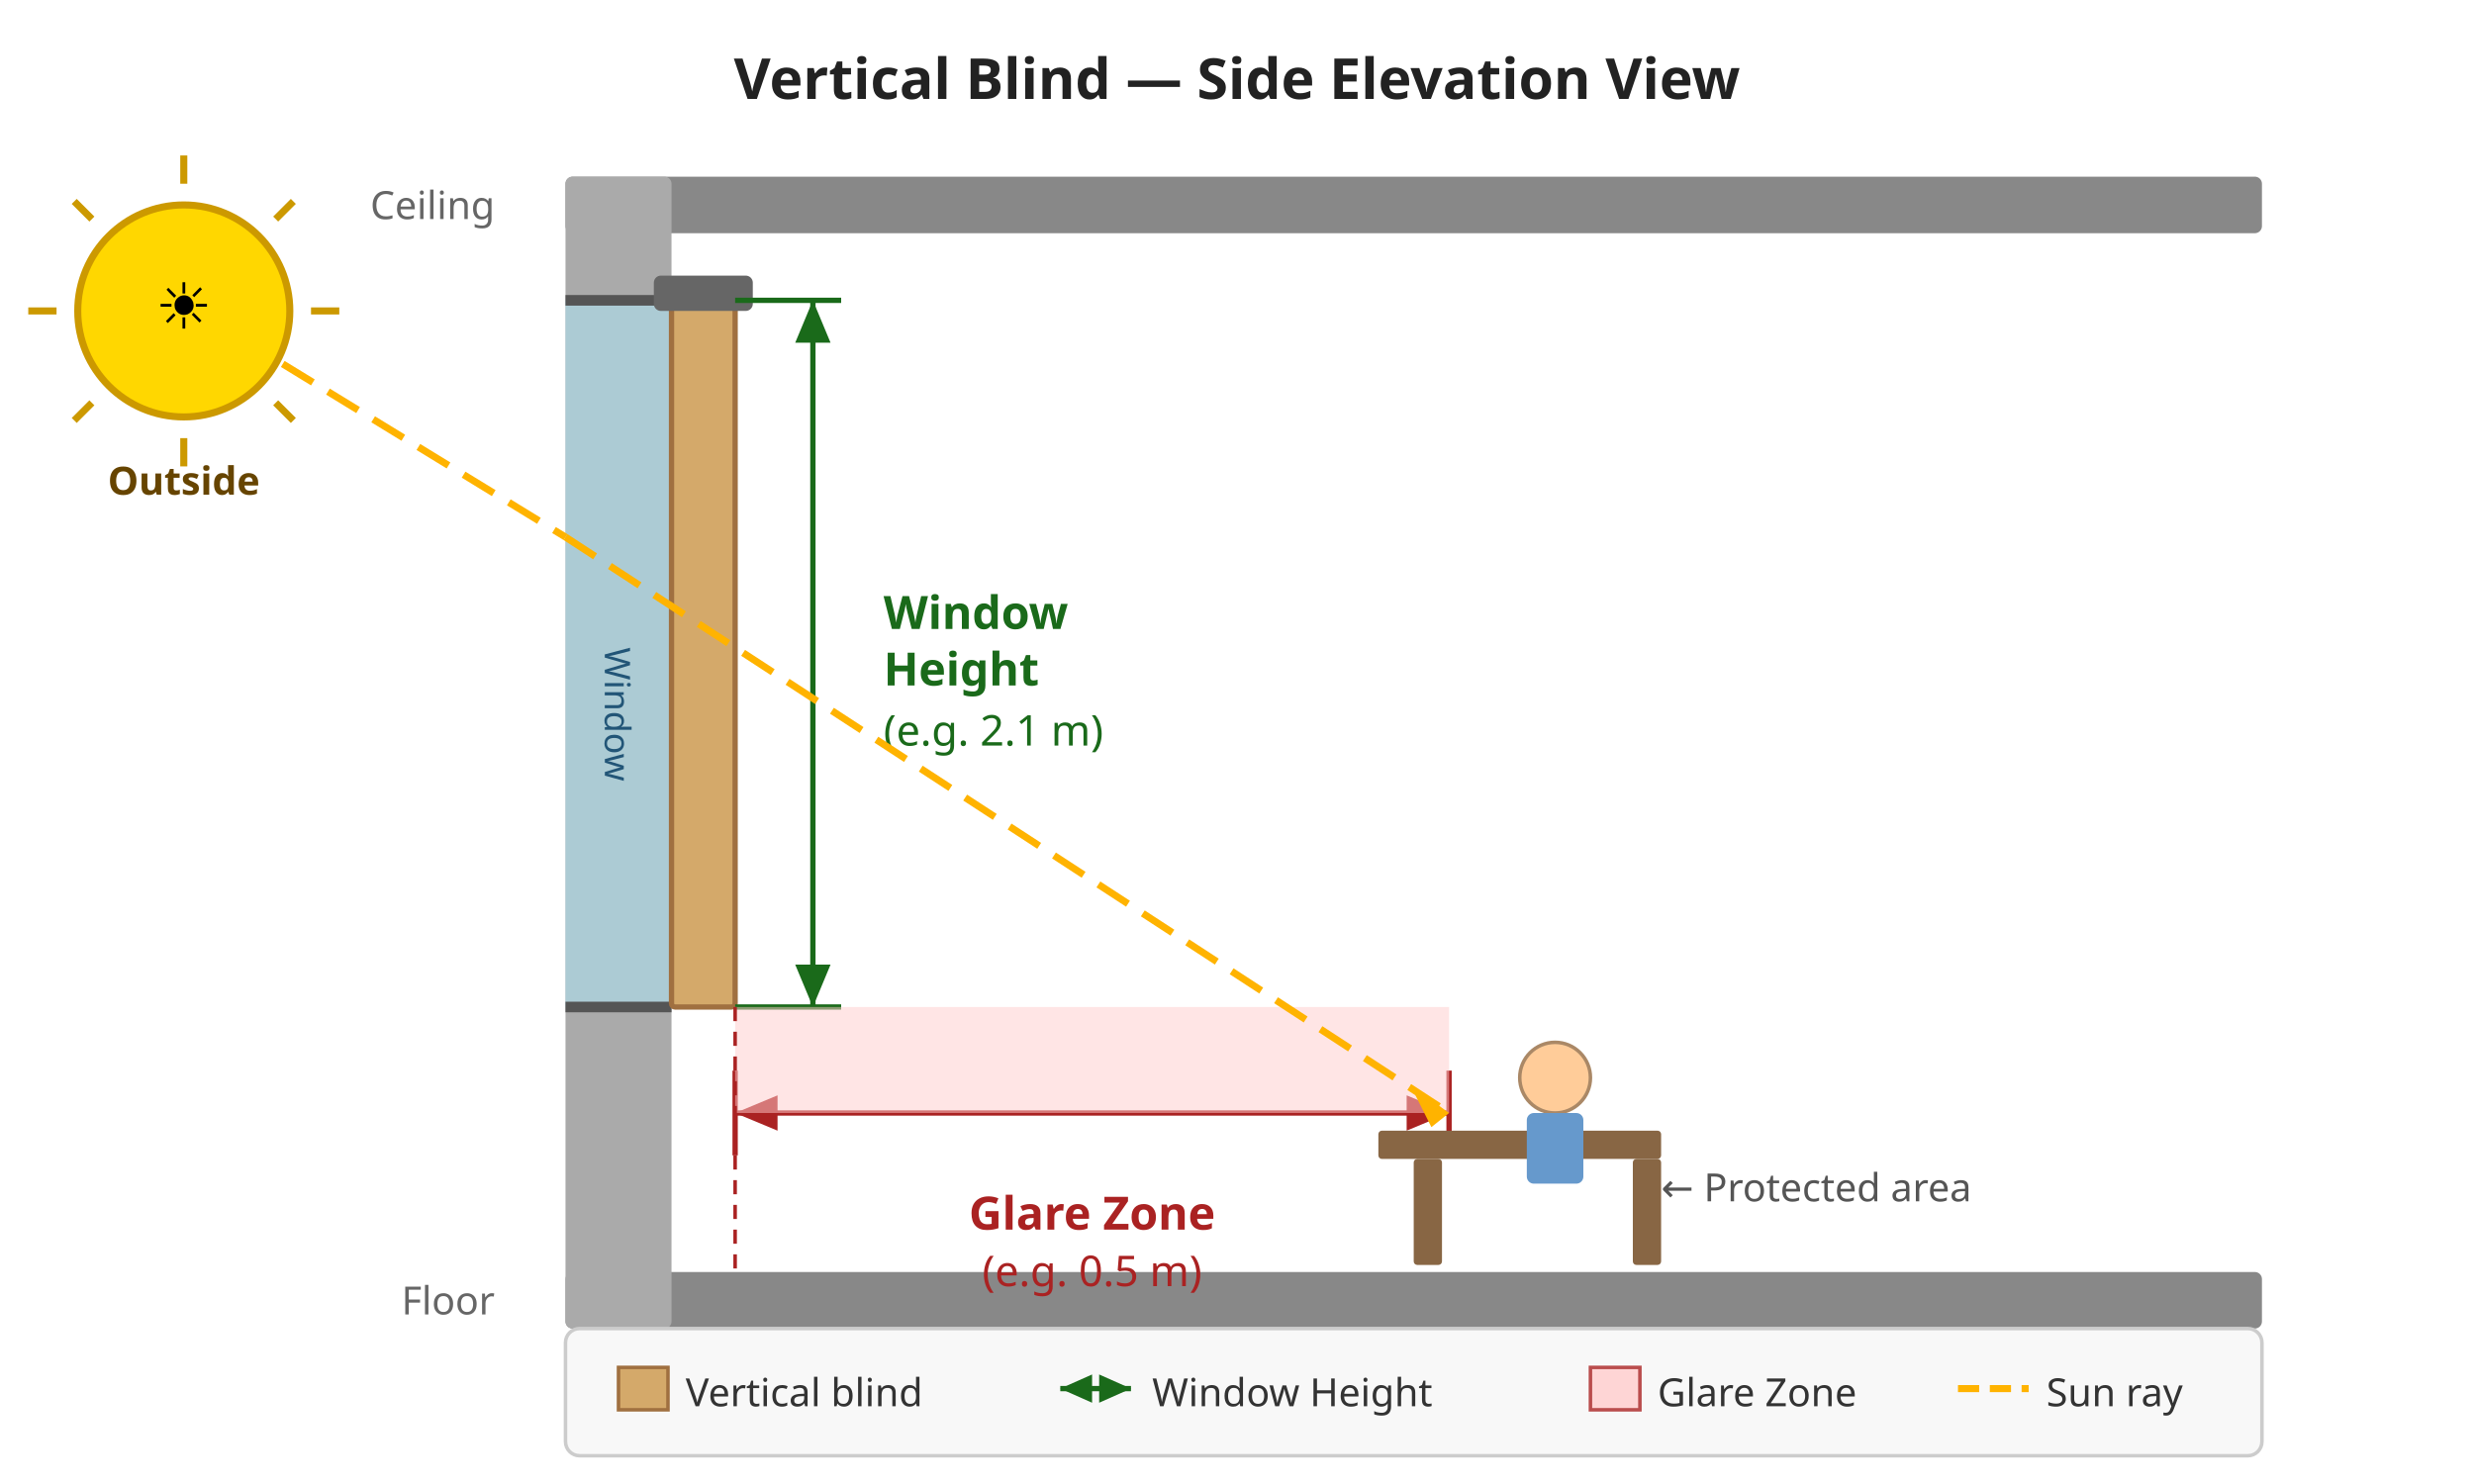
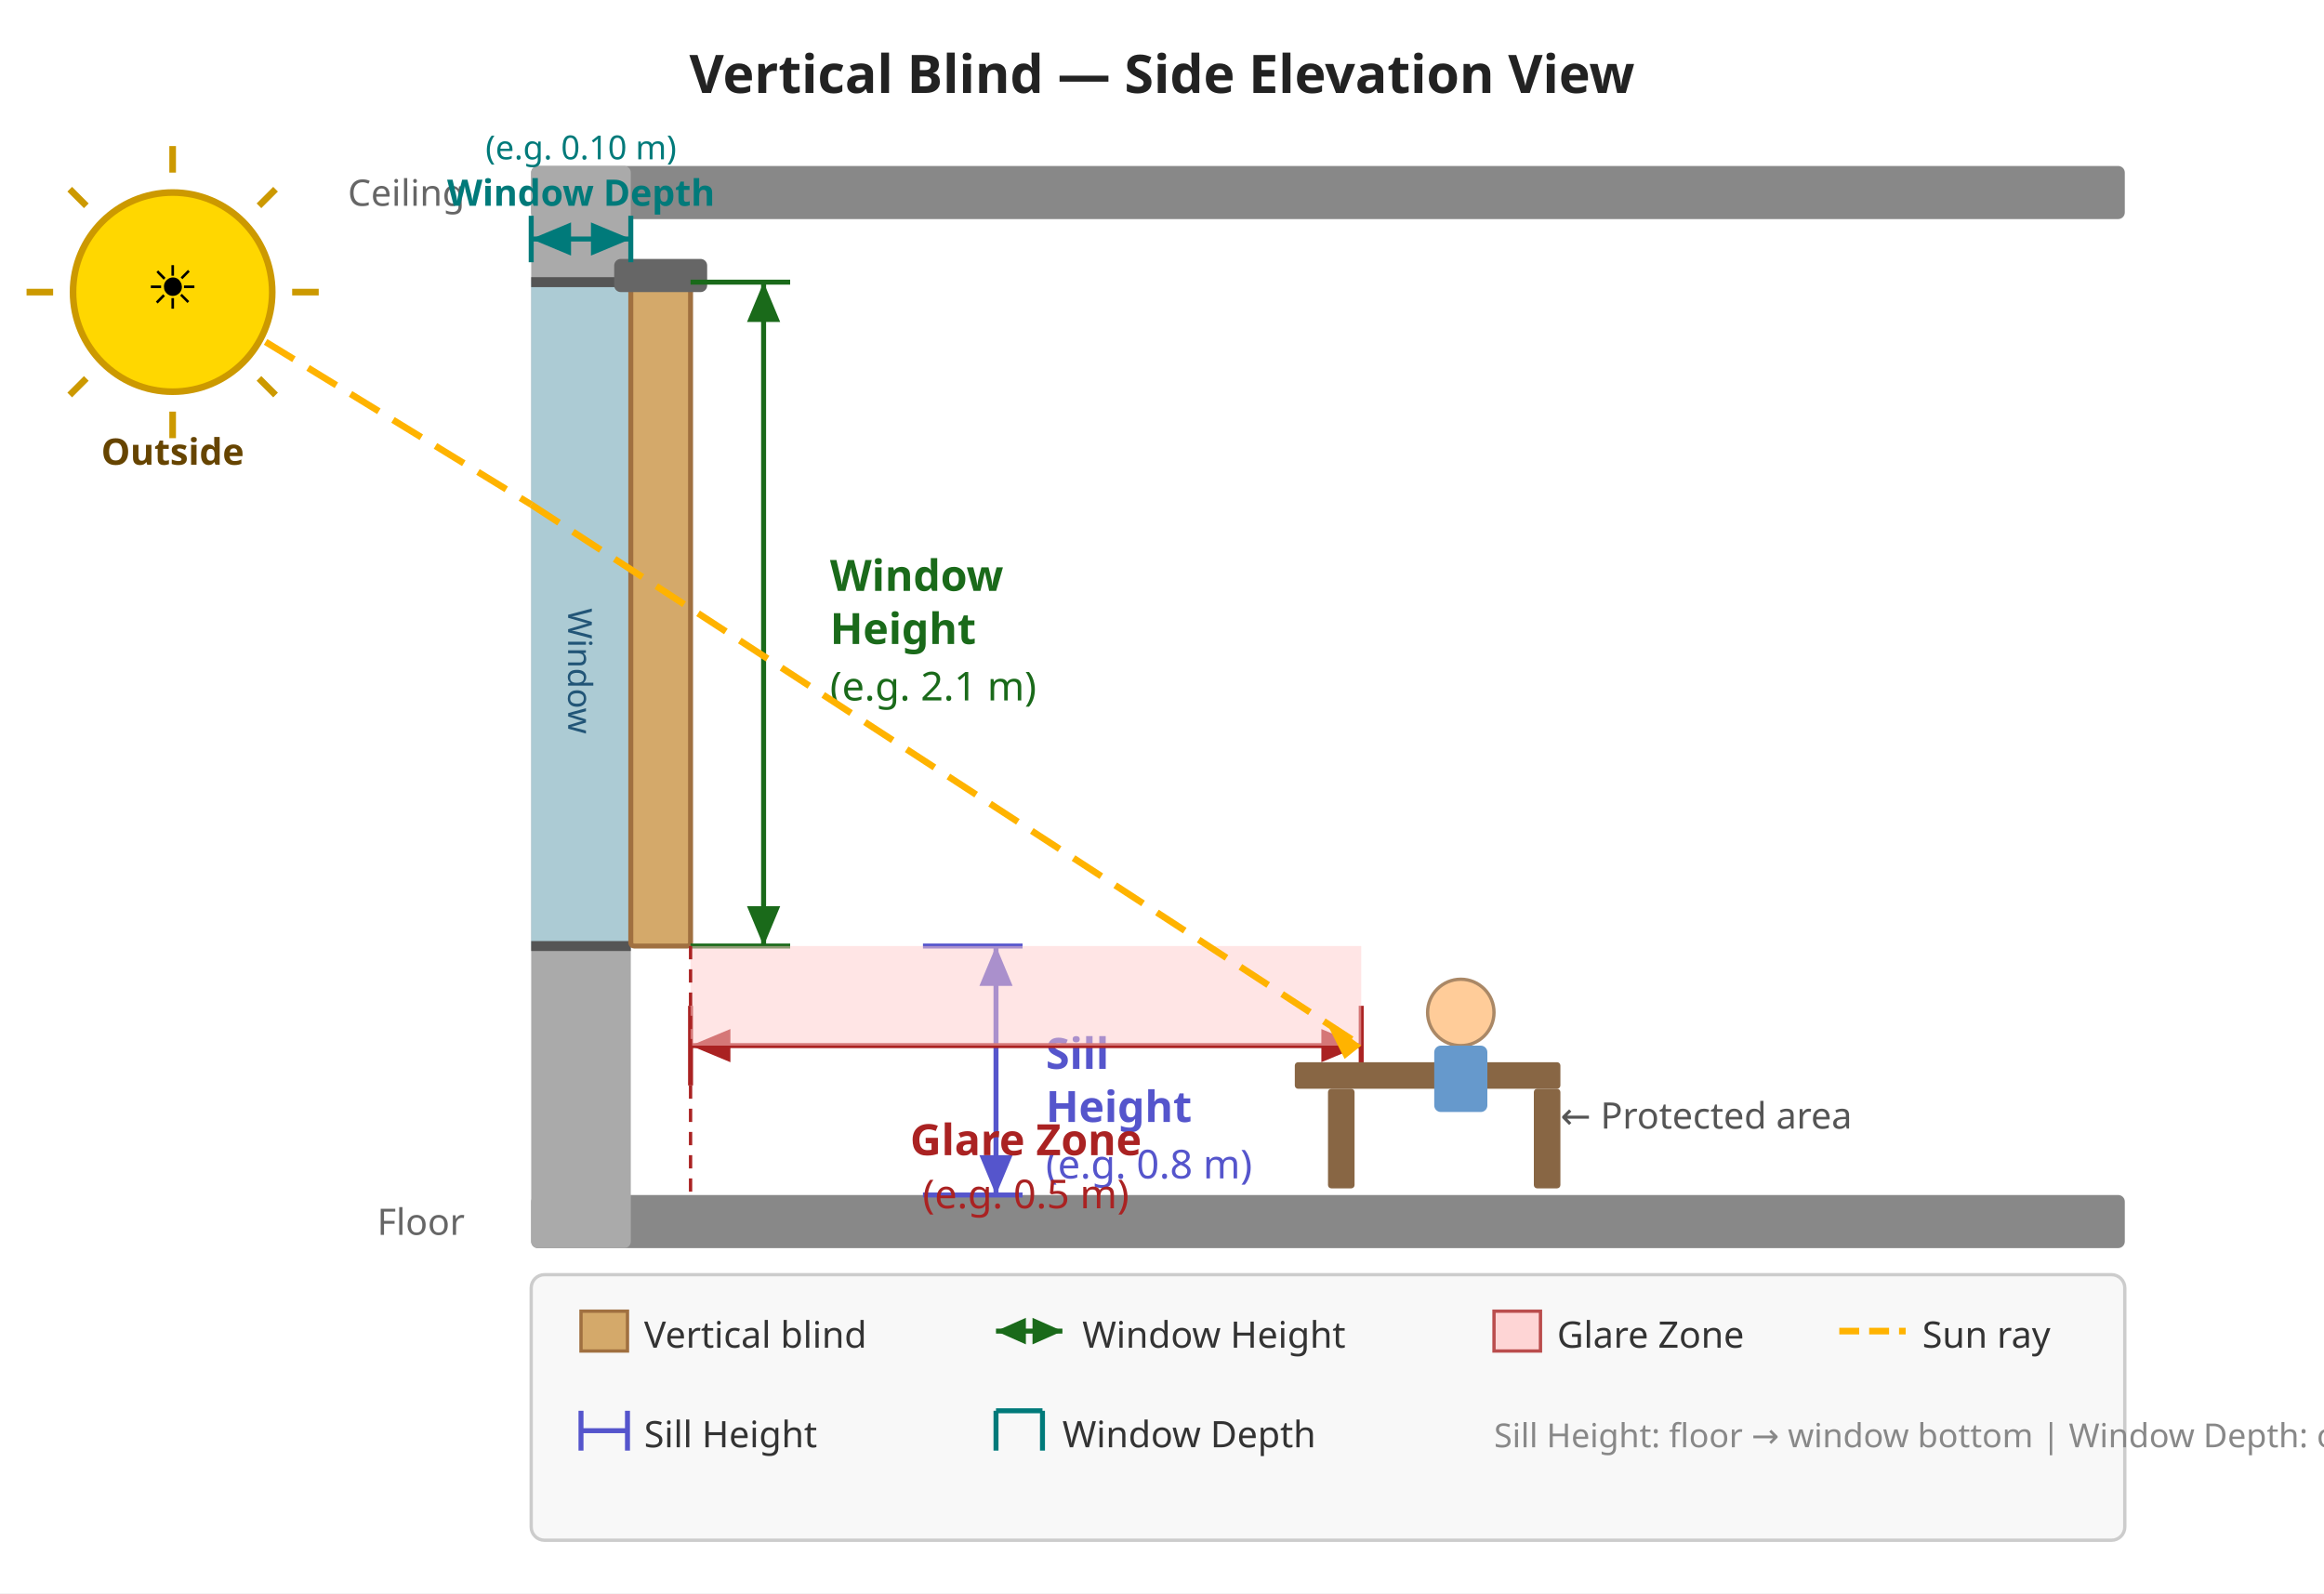
- <svg xmlns="http://www.w3.org/2000/svg" viewBox="-100 0 700 420" width="700" height="420" font-family="sans-serif">
-   <rect x="-100" width="700" height="420" fill="white" />
+ <svg xmlns="http://www.w3.org/2000/svg" viewBox="-100 0 700 480" width="700" height="480" font-family="sans-serif">
+   <rect x="-100" width="700" height="480" fill="white" />
  <text x="250" y="28" text-anchor="middle" font-size="16" font-weight="bold" fill="#222">Vertical Blind — Side Elevation View</text>
  <rect x="60" y="50" width="480" height="16" fill="#888" rx="2" />
  <text x="40" y="62" text-anchor="end" font-size="11" fill="#666">Ceiling</text>
  <rect x="60" y="360" width="480" height="16" fill="#888" rx="2" />
  <text x="40" y="372" text-anchor="end" font-size="11" fill="#666">Floor</text>
  <rect x="60" y="50" width="30" height="326" fill="#aaa" rx="2" />
  <rect x="60" y="85" width="30" height="200" fill="#add8e6" opacity="0.7" />
  <text x="75" y="190" text-anchor="middle" font-size="10" fill="#225577" writing-mode="tb">Window</text>
  <line x1="60" y1="85" x2="90" y2="85" stroke="#555" stroke-width="3" />
  <line x1="60" y1="285" x2="90" y2="285" stroke="#555" stroke-width="3" />
  <rect x="90" y="85" width="18" height="200" fill="#d4a96a" stroke="#a07040" stroke-width="1.5" rx="1" />
  <rect x="85" y="78" width="28" height="10" fill="#666" rx="2" />
  <line x1="130" y1="85" x2="130" y2="285" stroke="#1a6a1a" stroke-width="1.5" />
  <polygon points="130,85 125,97 135,97" fill="#1a6a1a" />
  <polygon points="130,285 125,273 135,273" fill="#1a6a1a" />
  <line x1="108" y1="85" x2="138" y2="85" stroke="#1a6a1a" stroke-width="1.5" />
  <line x1="108" y1="285" x2="138" y2="285" stroke="#1a6a1a" stroke-width="1.5" />
  <text x="150" y="178" font-size="13" fill="#1a6a1a" font-weight="bold">Window</text>
  <text x="150" y="194" font-size="13" fill="#1a6a1a" font-weight="bold">Height</text>
  <text x="150" y="211" font-size="12" fill="#1a6a1a">(e.g. 2.1 m)</text>
+   <line x1="200" y1="285" x2="200" y2="360" stroke="#5555cc" stroke-width="1.5" />
+   <polygon points="200,285 195,297 205,297" fill="#5555cc" />
+   <polygon points="200,360 195,348 205,348" fill="#5555cc" />
+   <line x1="178" y1="285" x2="208" y2="285" stroke="#5555cc" stroke-width="1.5" />
+   <line x1="178" y1="360" x2="208" y2="360" stroke="#5555cc" stroke-width="1.5" />
+   <text x="215" y="322" font-size="13" fill="#5555cc" font-weight="bold">Sill</text>
+   <text x="215" y="338" font-size="13" fill="#5555cc" font-weight="bold">Height</text>
+   <text x="215" y="355" font-size="12" fill="#5555cc">(e.g. 0.8 m)</text>
+   <line x1="60" y1="72" x2="90" y2="72" stroke="#007a7a" stroke-width="1.5" />
+   <polygon points="60,72 72,67 72,77" fill="#007a7a" />
+   <polygon points="90,72 78,67 78,77" fill="#007a7a" />
+   <line x1="60" y1="65" x2="60" y2="79" stroke="#007a7a" stroke-width="1.5" />
+   <line x1="90" y1="65" x2="90" y2="79" stroke="#007a7a" stroke-width="1.5" />
+   <text x="75" y="62" text-anchor="middle" font-size="11" fill="#007a7a" font-weight="bold">Window Depth</text>
+   <text x="75" y="48" text-anchor="middle" font-size="10" fill="#007a7a">(e.g. 0.10 m)</text>
  <line x1="108" y1="315" x2="310" y2="315" stroke="#aa2222" stroke-width="1.5" />
  <polygon points="108,315 120,310 120,320" fill="#aa2222" />
  <polygon points="310,315 298,310 298,320" fill="#aa2222" />
  <line x1="108" y1="303" x2="108" y2="327" stroke="#aa2222" stroke-width="1.5" />
  <line x1="310" y1="303" x2="310" y2="327" stroke="#aa2222" stroke-width="1.5" />
  <rect x="108" y="285" width="202" height="30" fill="#ffcccc" opacity="0.5" />
  <line x1="108" y1="285" x2="108" y2="360" stroke="#aa2222" stroke-width="1" stroke-dasharray="4,3" />
  <text x="209" y="348" text-anchor="middle" font-size="13" fill="#aa2222" font-weight="bold">Glare Zone</text>
  <text x="209" y="364" text-anchor="middle" font-size="12" fill="#aa2222">(e.g. 0.5 m)</text>
  <circle cx="-48" cy="88" r="30" fill="#FFD700" stroke="#cc9900" stroke-width="2" />
  <line x1="-48" y1="52" x2="-48" y2="44" stroke="#cc9900" stroke-width="2" />
  <line x1="-48" y1="124" x2="-48" y2="132" stroke="#cc9900" stroke-width="2" />
  <line x1="-84" y1="88" x2="-92" y2="88" stroke="#cc9900" stroke-width="2" />
  <line x1="-12" y1="88" x2="-4" y2="88" stroke="#cc9900" stroke-width="2" />
  <line x1="-74" y1="62" x2="-79" y2="57" stroke="#cc9900" stroke-width="2" />
  <line x1="-22" y1="114" x2="-17" y2="119" stroke="#cc9900" stroke-width="2" />
  <line x1="-74" y1="114" x2="-79" y2="119" stroke="#cc9900" stroke-width="2" />
  <line x1="-22" y1="62" x2="-17" y2="57" stroke="#cc9900" stroke-width="2" />
  <text x="-48" y="93" text-anchor="middle" font-size="18">☀</text>
  <text x="-48" y="140" text-anchor="middle" font-size="11" fill="#664400" font-weight="bold">Outside</text>
  <line x1="-20" y1="103" x2="60" y2="152" stroke="#FFB300" stroke-width="2" stroke-dasharray="10,5" />
  <line x1="60" y1="152" x2="310" y2="315" stroke="#FFB300" stroke-width="2" stroke-dasharray="10,5" />
  <polygon points="310,315 299,307 305,319" fill="#FFB300" />
  <rect x="290" y="320" width="80" height="8" fill="#886644" rx="1" />
  <rect x="300" y="328" width="8" height="30" fill="#886644" rx="1" />
  <rect x="362" y="328" width="8" height="30" fill="#886644" rx="1" />
  <circle cx="340" cy="305" r="10" fill="#ffcc99" stroke="#aa8866" stroke-width="1" />
  <rect x="332" y="315" width="16" height="20" fill="#6699cc" rx="2" />
  <text x="370" y="340" font-size="11" fill="#555">← Protected area</text>
-   <rect x="60" y="376" width="480" height="36" rx="4" fill="#f8f8f8" stroke="#ccc" stroke-width="1" />
-   <rect x="75" y="387" width="14" height="12" fill="#d4a96a" stroke="#a07040" stroke-width="1" />
-   <text x="94" y="398" font-size="11" fill="#333">Vertical blind</text>
-   <line x1="200" y1="393" x2="220" y2="393" stroke="#1a6a1a" stroke-width="1.5" />
-   <polygon points="200,393 209,389 209,397" fill="#1a6a1a" />
-   <polygon points="220,393 211,389 211,397" fill="#1a6a1a" />
-   <text x="226" y="398" font-size="11" fill="#333">Window Height</text>
-   <rect x="350" y="387" width="14" height="12" fill="#ffcccc" stroke="#aa2222" stroke-width="1" opacity="0.8" />
-   <text x="369" y="398" font-size="11" fill="#333">Glare Zone</text>
-   <line x1="454" y1="393" x2="474" y2="393" stroke="#FFB300" stroke-width="2" stroke-dasharray="6,3" />
-   <text x="479" y="398" font-size="11" fill="#333">Sun ray</text>
+   <rect x="60" y="384" width="480" height="80" rx="4" fill="#f8f8f8" stroke="#ccc" stroke-width="1" />
+   <rect x="75" y="395" width="14" height="12" fill="#d4a96a" stroke="#a07040" stroke-width="1" />
+   <text x="94" y="406" font-size="11" fill="#333">Vertical blind</text>
+   <line x1="200" y1="401" x2="220" y2="401" stroke="#1a6a1a" stroke-width="1.5" />
+   <polygon points="200,401 209,397 209,405" fill="#1a6a1a" />
+   <polygon points="220,401 211,397 211,405" fill="#1a6a1a" />
+   <text x="226" y="406" font-size="11" fill="#333">Window Height</text>
+   <rect x="350" y="395" width="14" height="12" fill="#ffcccc" stroke="#aa2222" stroke-width="1" opacity="0.8" />
+   <text x="369" y="406" font-size="11" fill="#333">Glare Zone</text>
+   <line x1="454" y1="401" x2="474" y2="401" stroke="#FFB300" stroke-width="2" stroke-dasharray="6,3" />
+   <text x="479" y="406" font-size="11" fill="#333">Sun ray</text>
+   <line x1="75" y1="425" x2="75" y2="437" stroke="#5555cc" stroke-width="1.5" />
+   <line x1="89" y1="425" x2="89" y2="437" stroke="#5555cc" stroke-width="1.5" />
+   <line x1="75" y1="431" x2="89" y2="431" stroke="#5555cc" stroke-width="1.5" />
+   <text x="94" y="436" font-size="11" fill="#333">Sill Height</text>
+   <line x1="200" y1="425" x2="214" y2="425" stroke="#007a7a" stroke-width="1.5" />
+   <line x1="200" y1="425" x2="200" y2="437" stroke="#007a7a" stroke-width="1.5" />
+   <line x1="214" y1="425" x2="214" y2="437" stroke="#007a7a" stroke-width="1.5" />
+   <line x1="207" y1="431" x2="207" y2="431" stroke="#007a7a" stroke-width="1.5" />
+   <text x="220" y="436" font-size="11" fill="#333">Window Depth</text>
+   <text x="350" y="436" font-size="10" fill="#888">Sill Height: floor → window bottom  |  Window Depth: outer wall → glass</text>
</svg>
